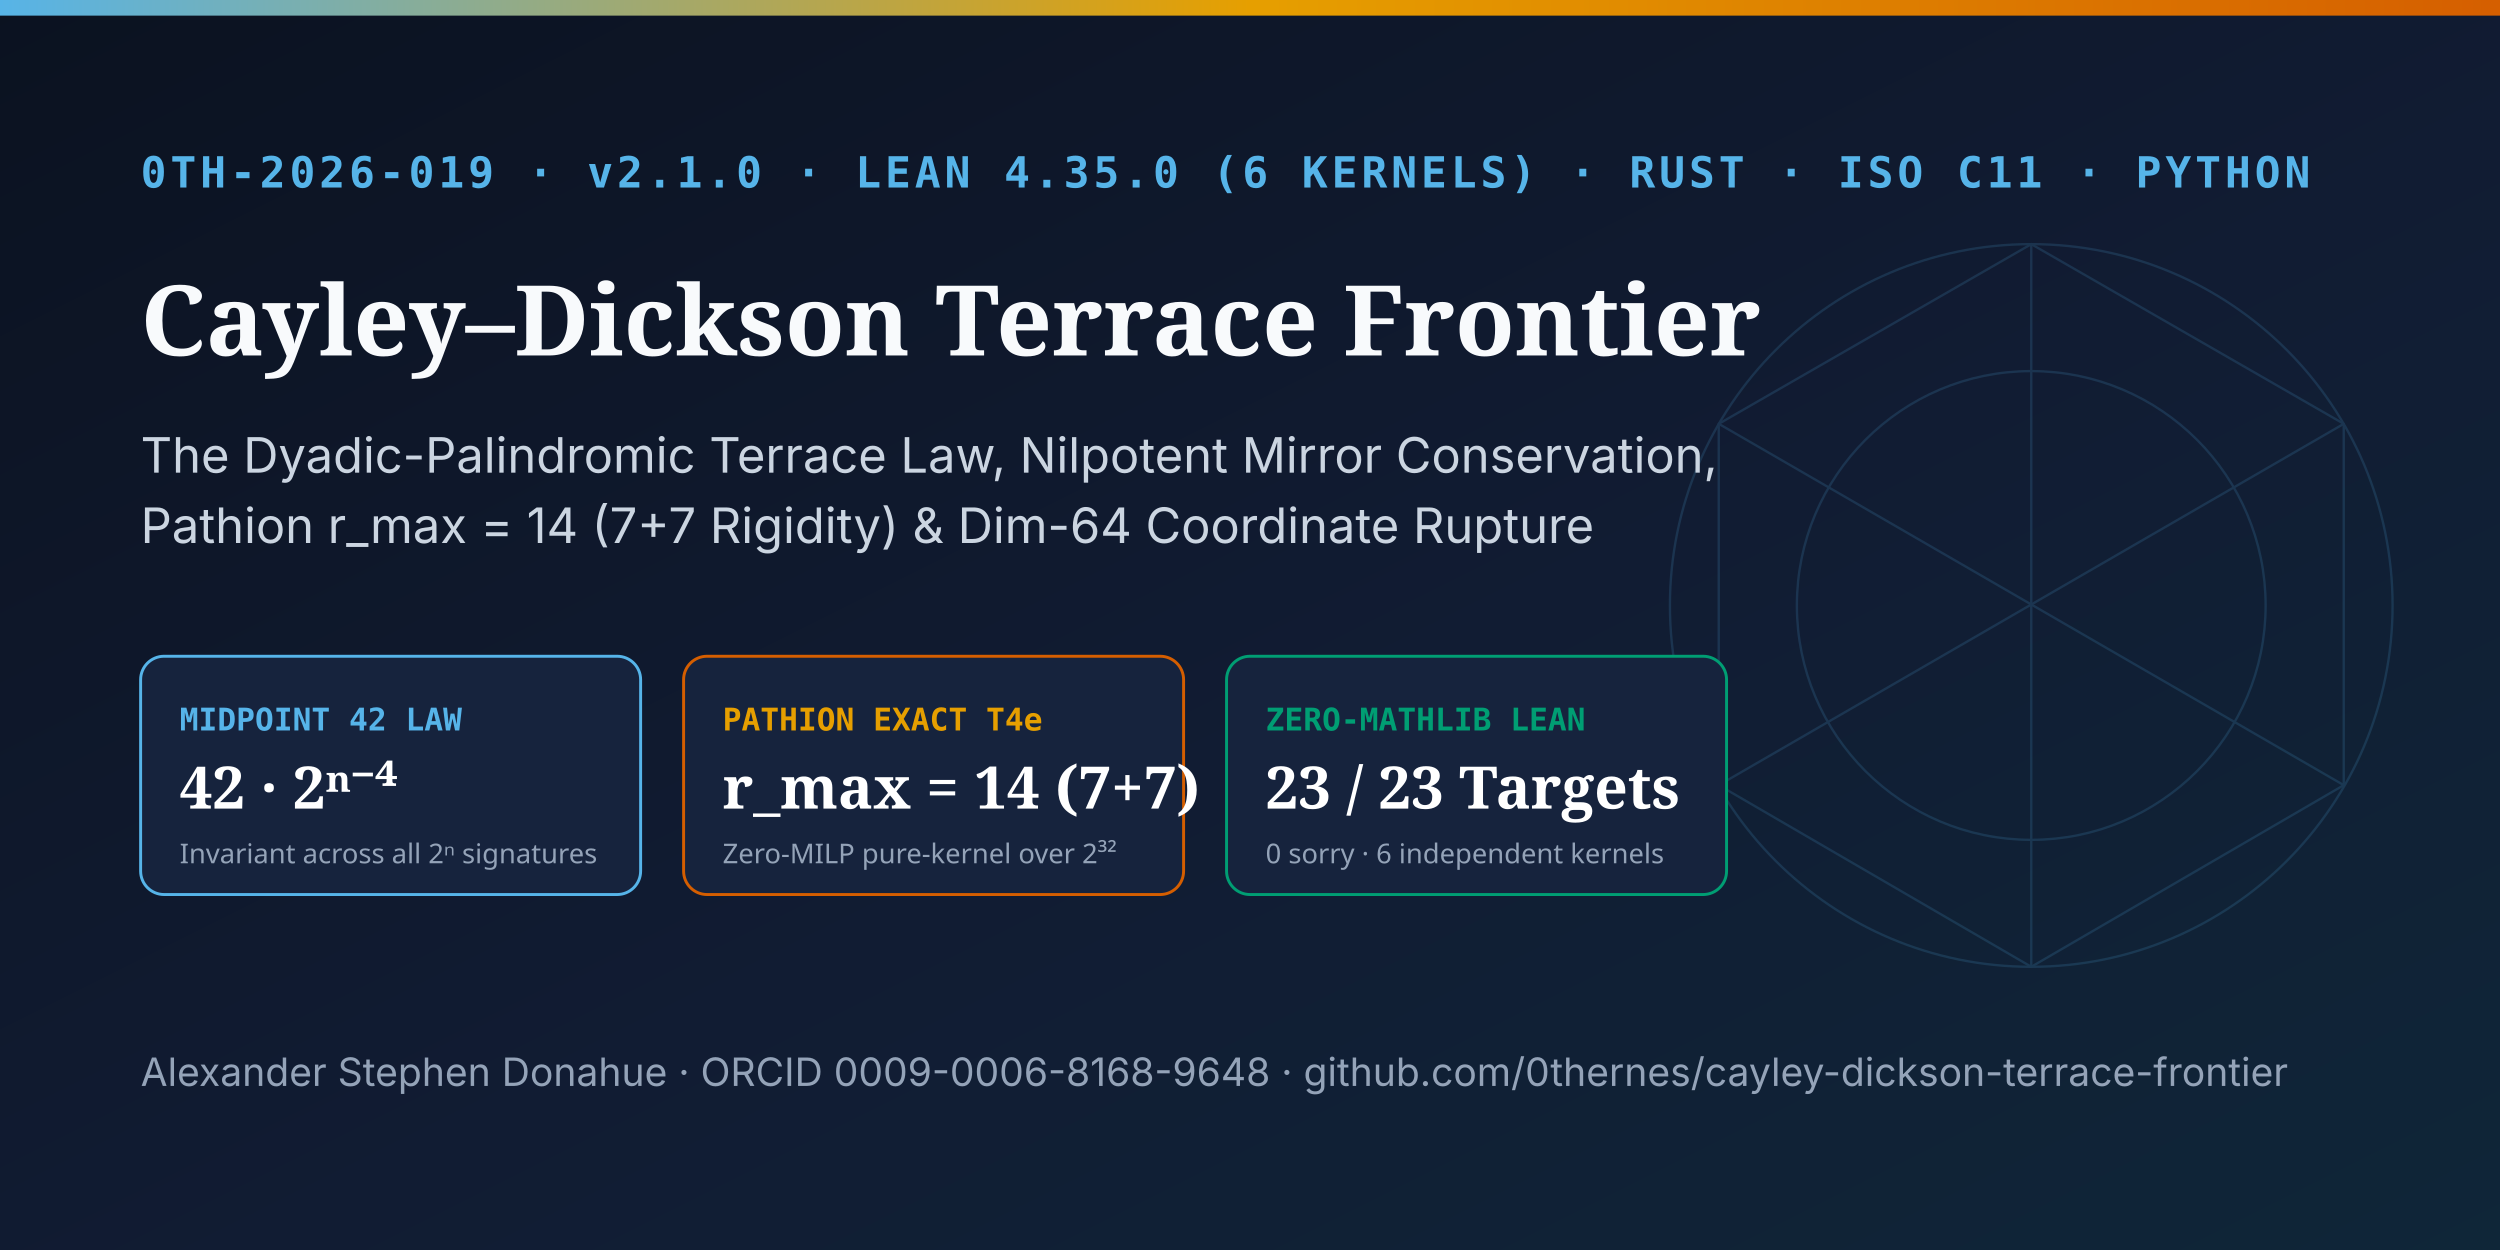
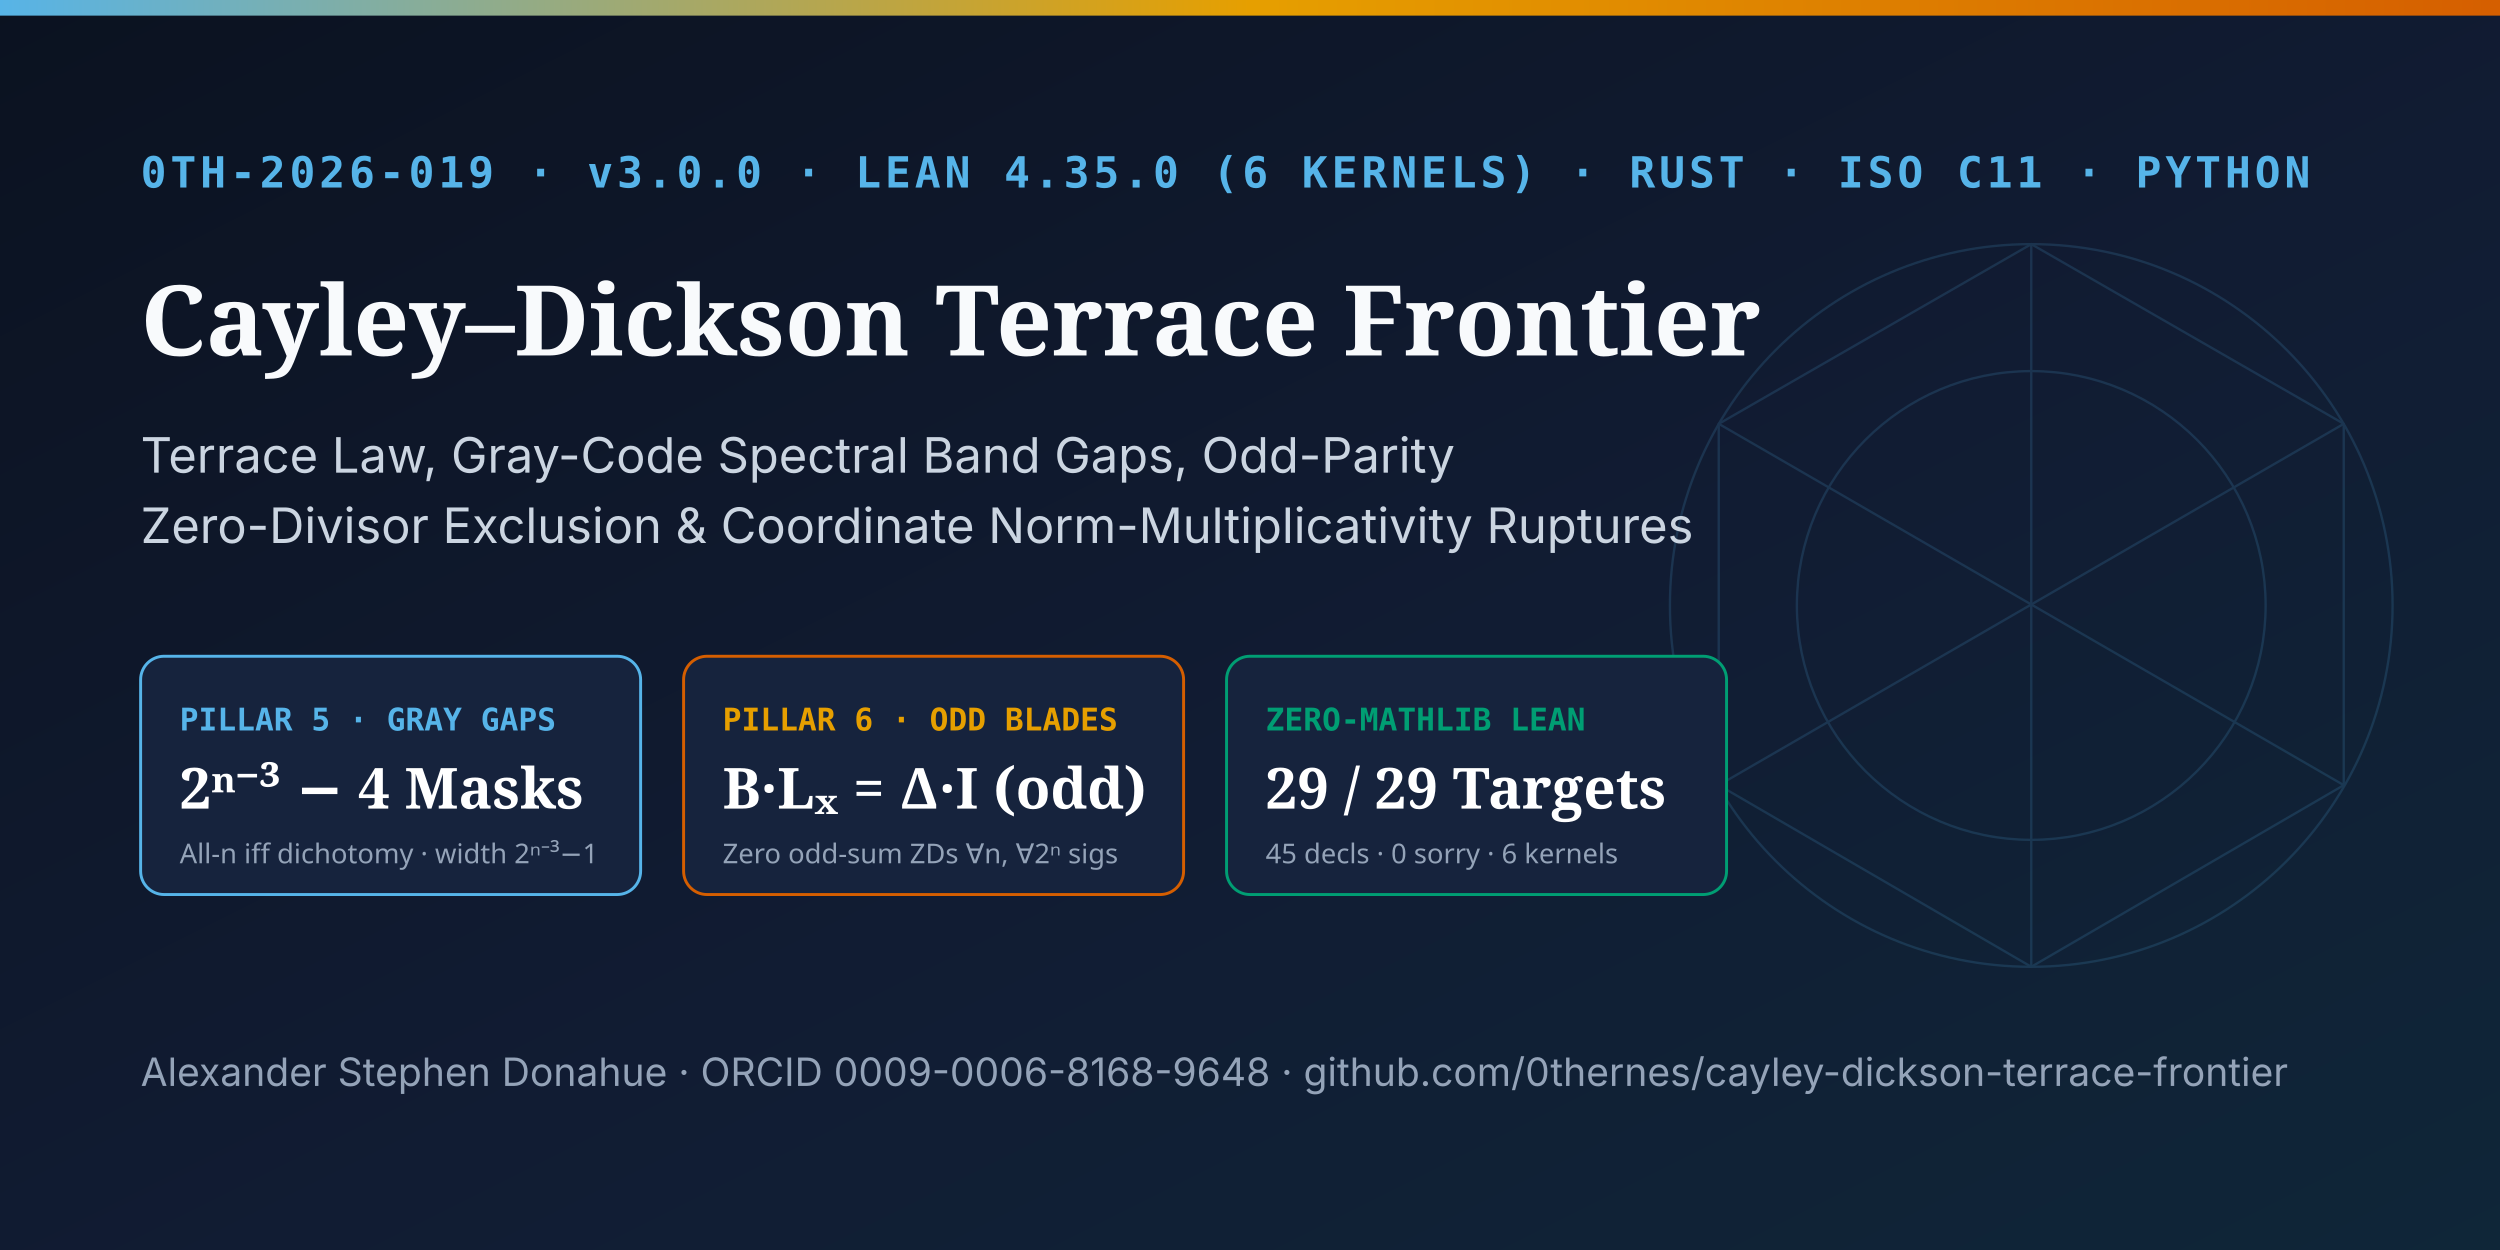
<svg xmlns="http://www.w3.org/2000/svg" viewBox="0 0 1280 640" width="1280" height="640">
  <defs>
    <linearGradient id="bg" x1="0%" y1="0%" x2="100%" y2="100%">
      <stop offset="0%" stop-color="#0B1220" />
      <stop offset="55%" stop-color="#111C33" />
      <stop offset="100%" stop-color="#0F2638" />
    </linearGradient>
    <linearGradient id="accent" x1="0%" y1="0%" x2="100%" y2="0%">
      <stop offset="0%" stop-color="#56B4E9" />
      <stop offset="50%" stop-color="#E69F00" />
      <stop offset="100%" stop-color="#D55E00" />
    </linearGradient>
  </defs>
  <rect width="1280" height="640" fill="url(#bg)" />
  <rect x="0" y="0" width="1280" height="8" fill="url(#accent)" />
  <g opacity="0.16" stroke="#56B4E9" stroke-width="1.2" fill="none">
    <circle cx="1040" cy="310" r="185" />
    <circle cx="1040" cy="310" r="120" />
    <polygon points="1040,125 1200,217 1200,402 1040,495 880,402 880,217" />
    <line x1="1040" y1="125" x2="1040" y2="495" />
    <line x1="880" y1="217" x2="1200" y2="402" />
    <line x1="1200" y1="217" x2="880" y2="402" />
  </g>
-   <text x="72" y="96" fill="#56B4E9" font-family="ui-monospace, SFMono-Regular, Menlo, monospace" font-size="22" font-weight="700" letter-spacing="2">0TH-2026-019 · v2.1.0 · LEAN 4.35.0 (6 KERNELS) · RUST · ISO C11 · PYTHON</text>
+   <text x="72" y="96" fill="#56B4E9" font-family="ui-monospace, SFMono-Regular, Menlo, monospace" font-size="22" font-weight="700" letter-spacing="2">0TH-2026-019 · v3.0.0 · LEAN 4.35.0 (6 KERNELS) · RUST · ISO C11 · PYTHON</text>
  <text x="72" y="182" fill="#F8FAFC" font-family="Georgia, serif" font-size="50" font-weight="700">Cayley–Dickson Terrace Frontier</text>
-   <text x="72" y="242" fill="#CBD5E1" font-family="system-ui, -apple-system, sans-serif" font-size="25">The Dyadic-Palindromic Terrace Law, Nilpotent Mirror Conservation,</text>
-   <text x="72" y="278" fill="#CBD5E1" font-family="system-ui, -apple-system, sans-serif" font-size="25">Pathion r_max = 14 (7+7 Rigidity) &amp; Dim-64 Coordinate Rupture</text>
+   <text x="72" y="242" fill="#CBD5E1" font-family="system-ui, -apple-system, sans-serif" font-size="25">Terrace Law, Gray-Code Spectral Band Gaps, Odd-Parity</text>
+   <text x="72" y="278" fill="#CBD5E1" font-family="system-ui, -apple-system, sans-serif" font-size="25">Zero-Divisor Exclusion &amp; Coordinate Norm-Multiplicativity Ruptures</text>
  <g transform="translate(72, 336)">
    <rect x="0" y="0" width="256" height="122" rx="12" fill="#16233D" stroke="#56B4E9" stroke-width="1.5" />
-     <text x="20" y="38" fill="#56B4E9" font-family="ui-monospace, monospace" font-size="16" font-weight="700">MIDPOINT 42 LAW</text>
-     <text x="20" y="78" fill="#FFFFFF" font-family="Georgia, serif" font-size="30" font-weight="700">42 · 2ⁿ⁻⁴</text>
-     <text x="20" y="106" fill="#94A3B8" font-family="system-ui, sans-serif" font-size="14">Invariant across all 2ⁿ signatures</text>
+     <text x="20" y="38" fill="#56B4E9" font-family="ui-monospace, monospace" font-size="16" font-weight="700">PILLAR 5 · GRAY GAPS</text>
+     <text x="20" y="78" fill="#FFFFFF" font-family="Georgia, serif" font-size="29" font-weight="700">2ⁿ⁻³ − 4 Masks</text>
+     <text x="20" y="106" fill="#94A3B8" font-family="system-ui, sans-serif" font-size="14">All-n iff dichotomy · width 2ⁿ⁻³−1</text>
    <rect x="278" y="0" width="256" height="122" rx="12" fill="#16233D" stroke="#D55E00" stroke-width="1.5" />
-     <text x="298" y="38" fill="#E69F00" font-family="ui-monospace, monospace" font-size="16" font-weight="700">PATHION EXACT T4e</text>
-     <text x="298" y="78" fill="#FFFFFF" font-family="Georgia, serif" font-size="30" font-weight="700">r_max = 14 (7+7)</text>
-     <text x="298" y="106" fill="#94A3B8" font-family="system-ui, sans-serif" font-size="14">Zero-MILP pure-kernel over 2³²</text>
+     <text x="298" y="38" fill="#E69F00" font-family="ui-monospace, monospace" font-size="16" font-weight="700">PILLAR 6 · ODD BLADES</text>
+     <text x="298" y="78" fill="#FFFFFF" font-family="Georgia, serif" font-size="29" font-weight="700">B·Lₓ = Δ·I (odd)</text>
+     <text x="298" y="106" fill="#94A3B8" font-family="system-ui, sans-serif" font-size="14">Zero odd-sum ZDs ∀n, ∀2ⁿ sigs</text>
    <rect x="556" y="0" width="256" height="122" rx="12" fill="#16233D" stroke="#009E73" stroke-width="1.5" />
    <text x="576" y="38" fill="#009E73" font-family="ui-monospace, monospace" font-size="16" font-weight="700">ZERO-MATHLIB LEAN</text>
-     <text x="576" y="78" fill="#FFFFFF" font-family="Georgia, serif" font-size="30" font-weight="700">23 / 23 Targets</text>
-     <text x="576" y="106" fill="#94A3B8" font-family="system-ui, sans-serif" font-size="14">0 sorry · 6 independent kernels</text>
+     <text x="576" y="78" fill="#FFFFFF" font-family="Georgia, serif" font-size="29" font-weight="700">29 / 29 Targets</text>
+     <text x="576" y="106" fill="#94A3B8" font-family="system-ui, sans-serif" font-size="14">45 decls · 0 sorry · 6 kernels</text>
  </g>
  <text x="72" y="556" fill="#94A3B8" font-family="system-ui, -apple-system, sans-serif" font-size="20">Alexander Stephen Donahue · ORCID 0009-0006-8168-9648 · github.com/0thernes/cayley-dickson-terrace-frontier</text>
</svg>
